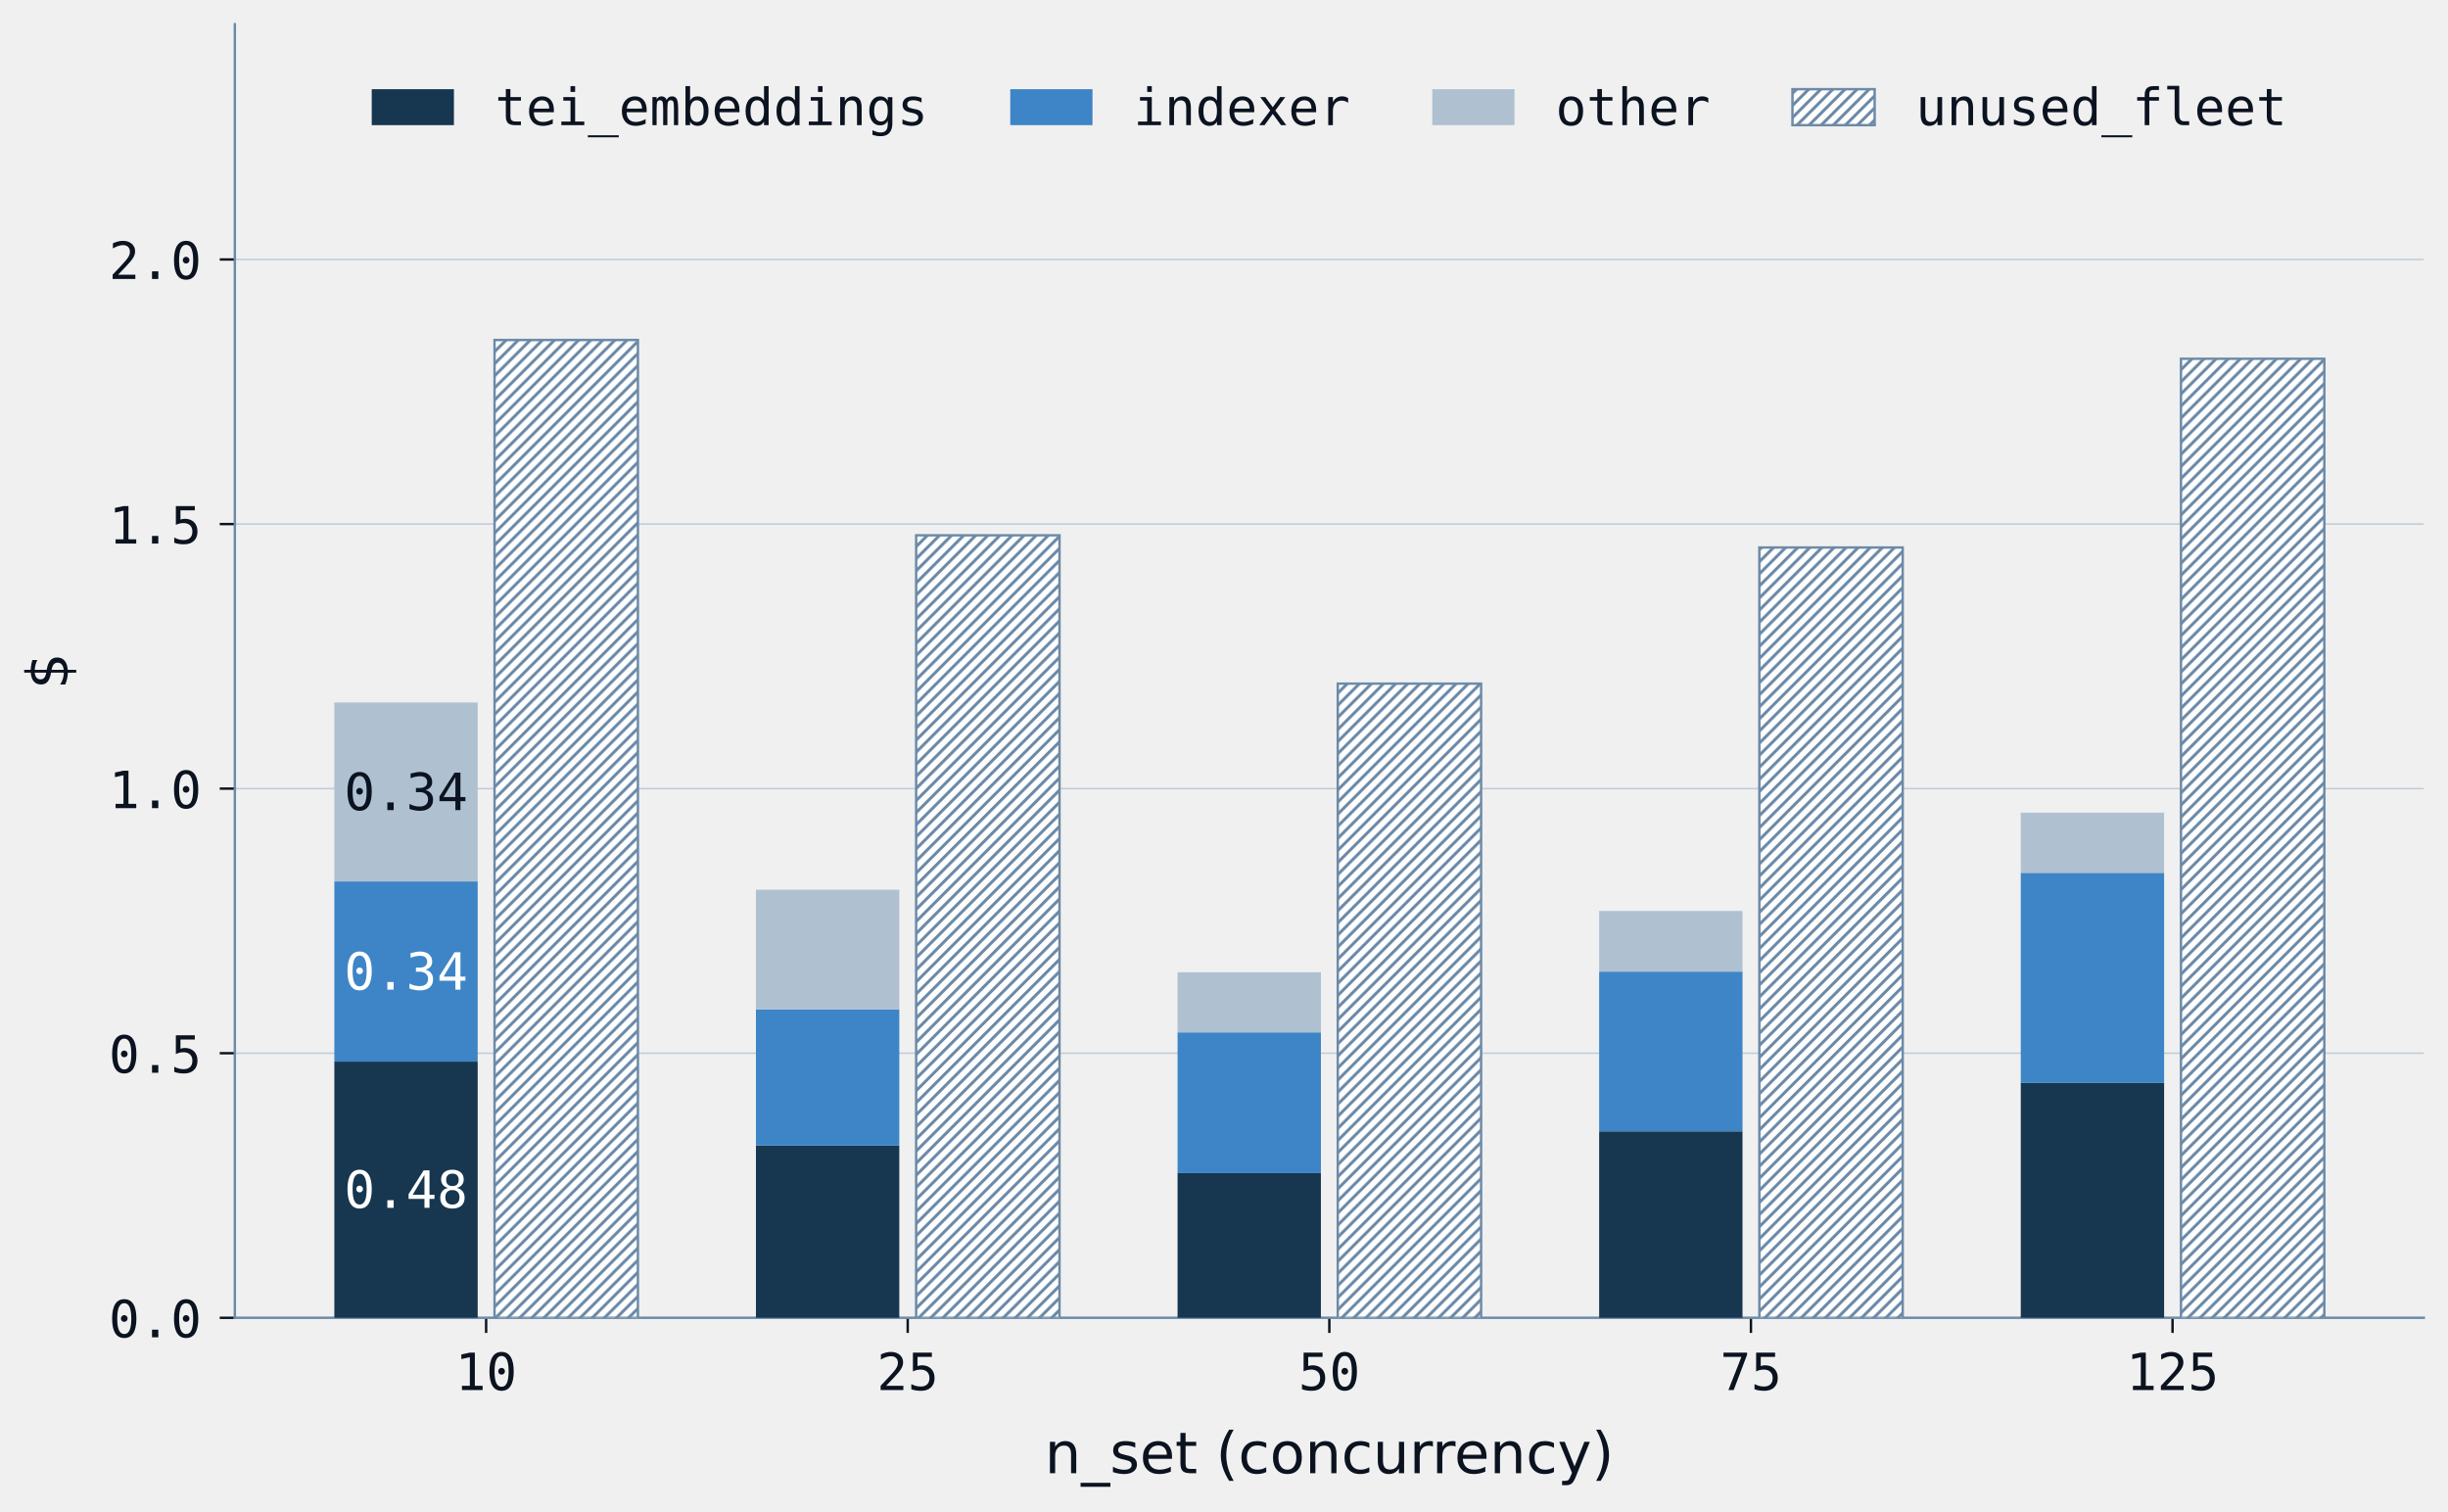
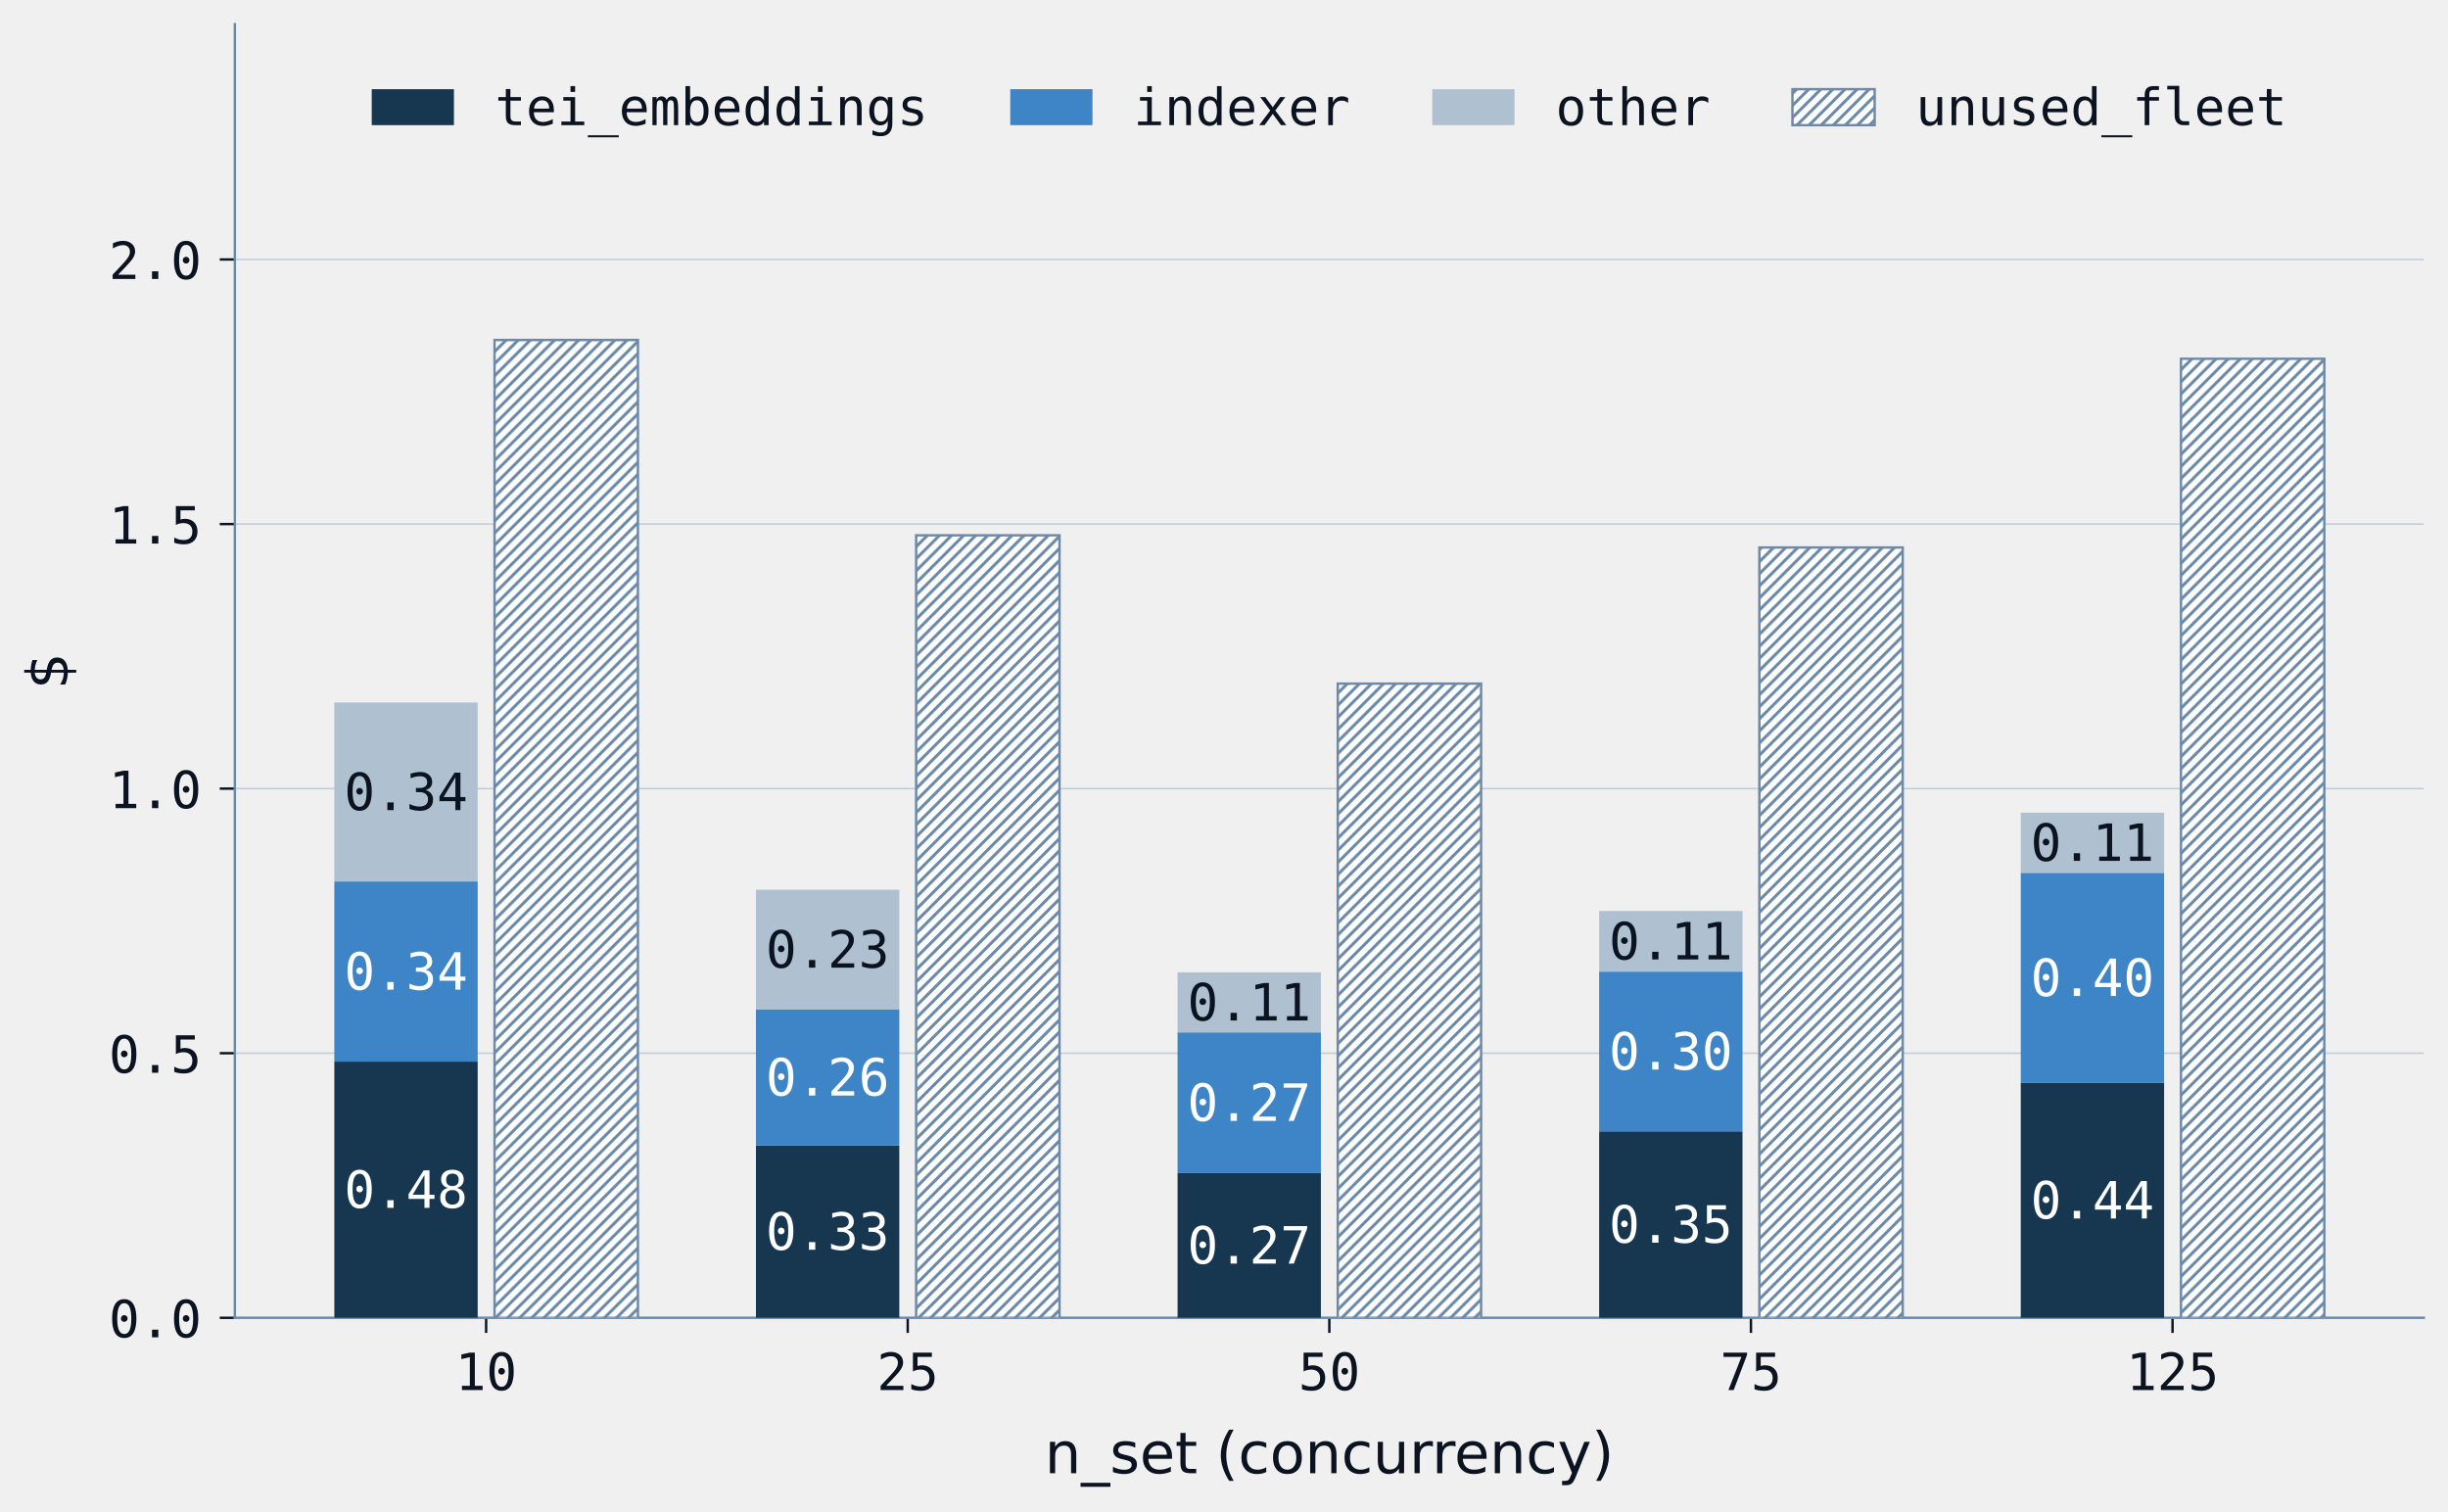
<svg xmlns="http://www.w3.org/2000/svg" xmlns:xlink="http://www.w3.org/1999/xlink" width="1620pt" height="1000pt" viewBox="0 0 1620 1000" version="1.1">
  <defs>
    <style type="text/css">*{stroke-linejoin: round; stroke-linecap: butt}</style>
  </defs>
  <g id="figure_1">
    <g id="patch_1">
      <path d="M 0 1000  L 1620 1000  L 1620 0  L 0 0  L 0 1000  z " style="fill: none" />
    </g>
    <g id="axes_1">
      <g id="patch_2">
        <path d="M 155.41 872  L 1604 872  L 1604 16  L 155.41 16  L 155.41 872  z " style="fill: none" />
      </g>
      <g id="matplotlib.axis_1">
        <g id="xtick_1">
          <g id="line2d_1">
            <defs>
              <path id="m145aa1aebd" d="M 0 0  L 0 10  " style="stroke: #0b1320; stroke-width: 1.6" />
            </defs>
            <g>
              <use xlink:href="#m145aa1aebd" x="321.697" y="872" style="fill: #0b1320; stroke: #0b1320; stroke-width: 1.6" />
            </g>
          </g>
          <g id="text_1">
            <text style="font-size: 34px; font-family: 'IBM Plex Mono', 'DejaVu Sans Mono', 'Bitstream Vera Sans Mono', 'Computer Modern Typewriter', 'Andale Mono', 'Nimbus Mono L', 'Courier New', 'Courier', 'Fixed', 'Terminal', monospace; text-anchor: middle; fill: #0b1320" x="321.697" y="919.832" transform="rotate(-0 321.6967 919.832)">10</text>
          </g>
        </g>
        <g id="xtick_2">
          <g id="line2d_2">
            <g>
              <use xlink:href="#m145aa1aebd" x="600.701" y="872" style="fill: #0b1320; stroke: #0b1320; stroke-width: 1.6" />
            </g>
          </g>
          <g id="text_2">
            <text style="font-size: 34px; font-family: 'IBM Plex Mono', 'DejaVu Sans Mono', 'Bitstream Vera Sans Mono', 'Computer Modern Typewriter', 'Andale Mono', 'Nimbus Mono L', 'Courier New', 'Courier', 'Fixed', 'Terminal', monospace; text-anchor: middle; fill: #0b1320" x="600.701" y="919.832" transform="rotate(-0 600.7009 919.832)">25</text>
          </g>
        </g>
        <g id="xtick_3">
          <g id="line2d_3">
            <g>
              <use xlink:href="#m145aa1aebd" x="879.705" y="872" style="fill: #0b1320; stroke: #0b1320; stroke-width: 1.6" />
            </g>
          </g>
          <g id="text_3">
            <text style="font-size: 34px; font-family: 'IBM Plex Mono', 'DejaVu Sans Mono', 'Bitstream Vera Sans Mono', 'Computer Modern Typewriter', 'Andale Mono', 'Nimbus Mono L', 'Courier New', 'Courier', 'Fixed', 'Terminal', monospace; text-anchor: middle; fill: #0b1320" x="879.705" y="919.832" transform="rotate(-0 879.7051 919.832)">50</text>
          </g>
        </g>
        <g id="xtick_4">
          <g id="line2d_4">
            <g>
              <use xlink:href="#m145aa1aebd" x="1158.709" y="872" style="fill: #0b1320; stroke: #0b1320; stroke-width: 1.6" />
            </g>
          </g>
          <g id="text_4">
            <text style="font-size: 34px; font-family: 'IBM Plex Mono', 'DejaVu Sans Mono', 'Bitstream Vera Sans Mono', 'Computer Modern Typewriter', 'Andale Mono', 'Nimbus Mono L', 'Courier New', 'Courier', 'Fixed', 'Terminal', monospace; text-anchor: middle; fill: #0b1320" x="1158.709" y="919.832" transform="rotate(-0 1158.709 919.832)">75</text>
          </g>
        </g>
        <g id="xtick_5">
          <g id="line2d_5">
            <g>
              <use xlink:href="#m145aa1aebd" x="1437.713" y="872" style="fill: #0b1320; stroke: #0b1320; stroke-width: 1.6" />
            </g>
          </g>
          <g id="text_5">
            <text style="font-size: 34px; font-family: 'IBM Plex Mono', 'DejaVu Sans Mono', 'Bitstream Vera Sans Mono', 'Computer Modern Typewriter', 'Andale Mono', 'Nimbus Mono L', 'Courier New', 'Courier', 'Fixed', 'Terminal', monospace; text-anchor: middle; fill: #0b1320" x="1437.713" y="919.832" transform="rotate(-0 1437.713 919.832)">125</text>
          </g>
        </g>
        <g id="text_6">
          <text style="font-size: 38px; font-family: 'Poppins', sans-serif, 'DejaVu Sans'; text-anchor: middle; fill: #0b1320" x="879.705" y="974.871" transform="rotate(-0 879.7051 974.8711)">n_set  (concurrency)</text>
        </g>
      </g>
      <g id="matplotlib.axis_2">
        <g id="ytick_1">
          <g id="line2d_6">
            <path d="M 155.41 872  L 1604 872  " clip-path="url(#pd21d9b014a)" style="fill: none; stroke: #6c8aa8; stroke-opacity: 0.35; stroke-linecap: square" />
          </g>
          <g id="line2d_7">
            <defs>
              <path id="me648679972" d="M 0 0  L -10 0  " style="stroke: #0b1320; stroke-width: 1.6" />
            </defs>
            <g>
              <use xlink:href="#me648679972" x="155.41" y="872" style="fill: #0b1320; stroke: #0b1320; stroke-width: 1.6" />
            </g>
          </g>
          <g id="text_7">
            <text style="font-size: 34px; font-family: 'IBM Plex Mono', 'DejaVu Sans Mono', 'Bitstream Vera Sans Mono', 'Computer Modern Typewriter', 'Andale Mono', 'Nimbus Mono L', 'Courier New', 'Courier', 'Fixed', 'Terminal', monospace; text-anchor: end; fill: #0b1320" x="133.41" y="884.916" transform="rotate(-0 133.4102 884.916)">0.0</text>
          </g>
        </g>
        <g id="ytick_2">
          <g id="line2d_8">
            <path d="M 155.41 696.923  L 1604 696.923  " clip-path="url(#pd21d9b014a)" style="fill: none; stroke: #6c8aa8; stroke-opacity: 0.35; stroke-linecap: square" />
          </g>
          <g id="line2d_9">
            <g>
              <use xlink:href="#me648679972" x="155.41" y="696.923" style="fill: #0b1320; stroke: #0b1320; stroke-width: 1.6" />
            </g>
          </g>
          <g id="text_8">
            <text style="font-size: 34px; font-family: 'IBM Plex Mono', 'DejaVu Sans Mono', 'Bitstream Vera Sans Mono', 'Computer Modern Typewriter', 'Andale Mono', 'Nimbus Mono L', 'Courier New', 'Courier', 'Fixed', 'Terminal', monospace; text-anchor: end; fill: #0b1320" x="133.41" y="709.839" transform="rotate(-0 133.4102 709.8391)">0.5</text>
          </g>
        </g>
        <g id="ytick_3">
          <g id="line2d_10">
            <path d="M 155.41 521.846  L 1604 521.846  " clip-path="url(#pd21d9b014a)" style="fill: none; stroke: #6c8aa8; stroke-opacity: 0.35; stroke-linecap: square" />
          </g>
          <g id="line2d_11">
            <g>
              <use xlink:href="#me648679972" x="155.41" y="521.846" style="fill: #0b1320; stroke: #0b1320; stroke-width: 1.6" />
            </g>
          </g>
          <g id="text_9">
            <text style="font-size: 34px; font-family: 'IBM Plex Mono', 'DejaVu Sans Mono', 'Bitstream Vera Sans Mono', 'Computer Modern Typewriter', 'Andale Mono', 'Nimbus Mono L', 'Courier New', 'Courier', 'Fixed', 'Terminal', monospace; text-anchor: end; fill: #0b1320" x="133.41" y="534.762" transform="rotate(-0 133.4102 534.7621)">1.0</text>
          </g>
        </g>
        <g id="ytick_4">
          <g id="line2d_12">
            <path d="M 155.41 346.769  L 1604 346.769  " clip-path="url(#pd21d9b014a)" style="fill: none; stroke: #6c8aa8; stroke-opacity: 0.35; stroke-linecap: square" />
          </g>
          <g id="line2d_13">
            <g>
              <use xlink:href="#me648679972" x="155.41" y="346.769" style="fill: #0b1320; stroke: #0b1320; stroke-width: 1.6" />
            </g>
          </g>
          <g id="text_10">
            <text style="font-size: 34px; font-family: 'IBM Plex Mono', 'DejaVu Sans Mono', 'Bitstream Vera Sans Mono', 'Computer Modern Typewriter', 'Andale Mono', 'Nimbus Mono L', 'Courier New', 'Courier', 'Fixed', 'Terminal', monospace; text-anchor: end; fill: #0b1320" x="133.41" y="359.685" transform="rotate(-0 133.4102 359.6852)">1.5</text>
          </g>
        </g>
        <g id="ytick_5">
          <g id="line2d_14">
            <path d="M 155.41 171.692  L 1604 171.692  " clip-path="url(#pd21d9b014a)" style="fill: none; stroke: #6c8aa8; stroke-opacity: 0.35; stroke-linecap: square" />
          </g>
          <g id="line2d_15">
            <g>
              <use xlink:href="#me648679972" x="155.41" y="171.692" style="fill: #0b1320; stroke: #0b1320; stroke-width: 1.6" />
            </g>
          </g>
          <g id="text_11">
            <text style="font-size: 34px; font-family: 'IBM Plex Mono', 'DejaVu Sans Mono', 'Bitstream Vera Sans Mono', 'Computer Modern Typewriter', 'Andale Mono', 'Nimbus Mono L', 'Courier New', 'Courier', 'Fixed', 'Terminal', monospace; text-anchor: end; fill: #0b1320" x="133.41" y="184.608" transform="rotate(-0 133.4102 184.6082)">2.0</text>
          </g>
        </g>
        <g id="text_12">
          <text style="font-size: 38px; font-family: 'Poppins', sans-serif, 'DejaVu Sans'; text-anchor: middle; fill: #0b1320" x="44.874" y="444" transform="rotate(-90 44.87406 444)">$</text>
        </g>
      </g>
      <g id="patch_3">
        <path d="M 155.41 872  L 155.41 16  " style="fill: none; stroke: #6c8aa8; stroke-width: 1.6; stroke-linejoin: miter; stroke-linecap: square" />
      </g>
      <g id="patch_4">
        <path d="M 155.41 872  L 1604 872  " style="fill: none; stroke: #6c8aa8; stroke-width: 1.6; stroke-linejoin: miter; stroke-linecap: square" />
      </g>
      <g id="patch_5">
        <path d="M 221.255 872  L 316.117 872  L 316.117 702.491  L 221.255 702.491  z " clip-path="url(#pd21d9b014a)" style="fill: #17364f" />
      </g>
      <g id="patch_6">
        <path d="M 500.259 872  L 595.121 872  L 595.121 757.99  L 500.259 757.99  z " clip-path="url(#pd21d9b014a)" style="fill: #17364f" />
      </g>
      <g id="patch_7">
        <path d="M 779.264 872  L 874.125 872  L 874.125 776.268  L 779.264 776.268  z " clip-path="url(#pd21d9b014a)" style="fill: #17364f" />
      </g>
      <g id="patch_8">
        <path d="M 1058.268 872  L 1153.129 872  L 1153.129 748.606  L 1058.268 748.606  z " clip-path="url(#pd21d9b014a)" style="fill: #17364f" />
      </g>
      <g id="patch_9">
        <path d="M 1337.272 872  L 1432.133 872  L 1432.133 716.602  L 1337.272 716.602  z " clip-path="url(#pd21d9b014a)" style="fill: #17364f" />
      </g>
      <g id="patch_10">
        <path d="M 221.255 702.491  L 316.117 702.491  L 316.117 583.263  L 221.255 583.263  z " clip-path="url(#pd21d9b014a)" style="fill: #3d85c6" />
      </g>
      <g id="patch_11">
        <path d="M 500.259 757.99  L 595.121 757.99  L 595.121 667.86  L 500.259 667.86  z " clip-path="url(#pd21d9b014a)" style="fill: #3d85c6" />
      </g>
      <g id="patch_12">
        <path d="M 779.264 776.268  L 874.125 776.268  L 874.125 683.127  L 779.264 683.127  z " clip-path="url(#pd21d9b014a)" style="fill: #3d85c6" />
      </g>
      <g id="patch_13">
        <path d="M 1058.268 748.606  L 1153.129 748.606  L 1153.129 642.929  L 1058.268 642.929  z " clip-path="url(#pd21d9b014a)" style="fill: #3d85c6" />
      </g>
      <g id="patch_14">
        <path d="M 1337.272 716.602  L 1432.133 716.602  L 1432.133 577.556  L 1337.272 577.556  z " clip-path="url(#pd21d9b014a)" style="fill: #3d85c6" />
      </g>
      <g id="patch_15">
        <path d="M 221.255 583.263  L 316.117 583.263  L 316.117 464.841  L 221.255 464.841  z " clip-path="url(#pd21d9b014a)" style="fill: #afc1d0" />
      </g>
      <g id="patch_16">
        <path d="M 500.259 667.86  L 595.121 667.86  L 595.121 588.761  L 500.259 588.761  z " clip-path="url(#pd21d9b014a)" style="fill: #afc1d0" />
      </g>
      <g id="patch_17">
        <path d="M 779.264 683.127  L 874.125 683.127  L 874.125 643.385  L 779.264 643.385  z " clip-path="url(#pd21d9b014a)" style="fill: #afc1d0" />
      </g>
      <g id="patch_18">
        <path d="M 1058.268 642.929  L 1153.129 642.929  L 1153.129 602.802  L 1058.268 602.802  z " clip-path="url(#pd21d9b014a)" style="fill: #afc1d0" />
      </g>
      <g id="patch_19">
        <path d="M 1337.272 577.556  L 1432.133 577.556  L 1432.133 537.743  L 1337.272 537.743  z " clip-path="url(#pd21d9b014a)" style="fill: #afc1d0" />
      </g>
      <g id="text_13">
        <text style="font-size: 34px; font-family: 'IBM Plex Mono', 'DejaVu Sans Mono', 'Bitstream Vera Sans Mono', 'Computer Modern Typewriter', 'Andale Mono', 'Nimbus Mono L', 'Courier New', 'Courier', 'Fixed', 'Terminal', monospace; text-anchor: middle; fill: #ffffff" x="268.686" y="799.245" transform="rotate(-0 268.6859 799.2453)">0.48</text>
      </g>
      <g id="text_14">
        <text style="font-size: 34px; font-family: 'IBM Plex Mono', 'DejaVu Sans Mono', 'Bitstream Vera Sans Mono', 'Computer Modern Typewriter', 'Andale Mono', 'Nimbus Mono L', 'Courier New', 'Courier', 'Fixed', 'Terminal', monospace; text-anchor: middle; fill: #ffffff" x="268.686" y="654.877" transform="rotate(-0 268.6859 654.8768)">0.34</text>
      </g>
      <g id="text_15">
        <text style="font-size: 34px; font-family: 'IBM Plex Mono', 'DejaVu Sans Mono', 'Bitstream Vera Sans Mono', 'Computer Modern Typewriter', 'Andale Mono', 'Nimbus Mono L', 'Courier New', 'Courier', 'Fixed', 'Terminal', monospace; text-anchor: middle; fill: #0b1320" x="268.686" y="536.052" transform="rotate(-0 268.6859 536.0521)">0.34</text>
      </g>
+       <g id="text_16">
+         <text style="font-size: 34px; font-family: 'IBM Plex Mono', 'DejaVu Sans Mono', 'Bitstream Vera Sans Mono', 'Computer Modern Typewriter', 'Andale Mono', 'Nimbus Mono L', 'Courier New', 'Courier', 'Fixed', 'Terminal', monospace; text-anchor: middle; fill: #ffffff" x="547.69" y="826.995" transform="rotate(-0 547.6901 826.9949)">0.33</text>
+       </g>
+       <g id="text_17">
+         <text style="font-size: 34px; font-family: 'IBM Plex Mono', 'DejaVu Sans Mono', 'Bitstream Vera Sans Mono', 'Computer Modern Typewriter', 'Andale Mono', 'Nimbus Mono L', 'Courier New', 'Courier', 'Fixed', 'Terminal', monospace; text-anchor: middle; fill: #ffffff" x="547.69" y="724.925" transform="rotate(-0 547.6901 724.9251)">0.26</text>
+       </g>
+       <g id="text_18">
+         <text style="font-size: 34px; font-family: 'IBM Plex Mono', 'DejaVu Sans Mono', 'Bitstream Vera Sans Mono', 'Computer Modern Typewriter', 'Andale Mono', 'Nimbus Mono L', 'Courier New', 'Courier', 'Fixed', 'Terminal', monospace; text-anchor: middle; fill: #0b1320" x="547.69" y="640.31" transform="rotate(-0 547.6901 640.3104)">0.23</text>
+       </g>
+       <g id="text_19">
+         <text style="font-size: 34px; font-family: 'IBM Plex Mono', 'DejaVu Sans Mono', 'Bitstream Vera Sans Mono', 'Computer Modern Typewriter', 'Andale Mono', 'Nimbus Mono L', 'Courier New', 'Courier', 'Fixed', 'Terminal', monospace; text-anchor: middle; fill: #ffffff" x="826.694" y="836.134" transform="rotate(-0 826.6943 836.134)">0.27</text>
+       </g>
+       <g id="text_20">
+         <text style="font-size: 34px; font-family: 'IBM Plex Mono', 'DejaVu Sans Mono', 'Bitstream Vera Sans Mono', 'Computer Modern Typewriter', 'Andale Mono', 'Nimbus Mono L', 'Courier New', 'Courier', 'Fixed', 'Terminal', monospace; text-anchor: middle; fill: #ffffff" x="826.694" y="741.697" transform="rotate(-0 826.6943 741.6975)">0.27</text>
+       </g>
+       <g id="text_21">
+         <text style="font-size: 34px; font-family: 'IBM Plex Mono', 'DejaVu Sans Mono', 'Bitstream Vera Sans Mono', 'Computer Modern Typewriter', 'Andale Mono', 'Nimbus Mono L', 'Courier New', 'Courier', 'Fixed', 'Terminal', monospace; text-anchor: middle; fill: #0b1320" x="826.694" y="675.256" transform="rotate(-0 826.6943 675.2558)">0.11</text>
+       </g>
+       <g id="text_22">
+         <text style="font-size: 34px; font-family: 'IBM Plex Mono', 'DejaVu Sans Mono', 'Bitstream Vera Sans Mono', 'Computer Modern Typewriter', 'Andale Mono', 'Nimbus Mono L', 'Courier New', 'Courier', 'Fixed', 'Terminal', monospace; text-anchor: middle; fill: #ffffff" x="1105.698" y="822.303" transform="rotate(-0 1105.698 822.3029)">0.35</text>
+       </g>
+       <g id="text_23">
+         <text style="font-size: 34px; font-family: 'IBM Plex Mono', 'DejaVu Sans Mono', 'Bitstream Vera Sans Mono', 'Computer Modern Typewriter', 'Andale Mono', 'Nimbus Mono L', 'Courier New', 'Courier', 'Fixed', 'Terminal', monospace; text-anchor: middle; fill: #ffffff" x="1105.698" y="707.768" transform="rotate(-0 1105.698 707.7675)">0.30</text>
+       </g>
+       <g id="text_24">
+         <text style="font-size: 34px; font-family: 'IBM Plex Mono', 'DejaVu Sans Mono', 'Bitstream Vera Sans Mono', 'Computer Modern Typewriter', 'Andale Mono', 'Nimbus Mono L', 'Courier New', 'Courier', 'Fixed', 'Terminal', monospace; text-anchor: middle; fill: #0b1320" x="1105.698" y="634.866" transform="rotate(-0 1105.698 634.8655)">0.11</text>
+       </g>
+       <g id="text_25">
+         <text style="font-size: 34px; font-family: 'IBM Plex Mono', 'DejaVu Sans Mono', 'Bitstream Vera Sans Mono', 'Computer Modern Typewriter', 'Andale Mono', 'Nimbus Mono L', 'Courier New', 'Courier', 'Fixed', 'Terminal', monospace; text-anchor: middle; fill: #ffffff" x="1384.703" y="806.301" transform="rotate(-0 1384.703 806.3009)">0.44</text>
+       </g>
+       <g id="text_26">
+         <text style="font-size: 34px; font-family: 'IBM Plex Mono', 'DejaVu Sans Mono', 'Bitstream Vera Sans Mono', 'Computer Modern Typewriter', 'Andale Mono', 'Nimbus Mono L', 'Courier New', 'Courier', 'Fixed', 'Terminal', monospace; text-anchor: middle; fill: #ffffff" x="1384.703" y="659.079" transform="rotate(-0 1384.703 659.0786)">0.40</text>
+       </g>
+       <g id="text_27">
+         <text style="font-size: 34px; font-family: 'IBM Plex Mono', 'DejaVu Sans Mono', 'Bitstream Vera Sans Mono', 'Computer Modern Typewriter', 'Andale Mono', 'Nimbus Mono L', 'Courier New', 'Courier', 'Fixed', 'Terminal', monospace; text-anchor: middle; fill: #0b1320" x="1384.703" y="569.649" transform="rotate(-0 1384.703 569.6493)">0.11</text>
+       </g>
      <g id="patch_20">
        <path d="M 327.277 872  L 422.138 872  L 422.138 224.986  L 327.277 224.986  z " clip-path="url(#pd21d9b014a)" style="fill: url(#h4d67ab31f8); stroke: #6c8aa8; stroke-width: 1.6; stroke-linejoin: miter" />
      </g>
      <g id="patch_21">
        <path d="M 606.281 872  L 701.142 872  L 701.142 354.227  L 606.281 354.227  z " clip-path="url(#pd21d9b014a)" style="fill: url(#h4d67ab31f8); stroke: #6c8aa8; stroke-width: 1.6; stroke-linejoin: miter" />
      </g>
      <g id="patch_22">
        <path d="M 885.285 872  L 980.147 872  L 980.147 452.376  L 885.285 452.376  z " clip-path="url(#pd21d9b014a)" style="fill: url(#h4d67ab31f8); stroke: #6c8aa8; stroke-width: 1.6; stroke-linejoin: miter" />
      </g>
      <g id="patch_23">
        <path d="M 1164.289 872  L 1259.151 872  L 1259.151 362.316  L 1164.289 362.316  z " clip-path="url(#pd21d9b014a)" style="fill: url(#h4d67ab31f8); stroke: #6c8aa8; stroke-width: 1.6; stroke-linejoin: miter" />
      </g>
      <g id="patch_24">
        <path d="M 1443.294 872  L 1538.155 872  L 1538.155 237.416  L 1443.294 237.416  z " clip-path="url(#pd21d9b014a)" style="fill: url(#h4d67ab31f8); stroke: #6c8aa8; stroke-width: 1.6; stroke-linejoin: miter" />
      </g>
      <g id="legend_1">
        <g id="patch_25">
          <path d="M 245.993 82.815  L 300.393 82.815  L 300.393 59.015  L 245.993 59.015  z " style="fill: #17364f" />
        </g>
-         <g id="text_16">
+         <g id="text_28">
          <text style="font-size: 34px; font-family: 'IBM Plex Mono', 'DejaVu Sans Mono', 'Bitstream Vera Sans Mono', 'Computer Modern Typewriter', 'Andale Mono', 'Nimbus Mono L', 'Courier New', 'Courier', 'Fixed', 'Terminal', monospace; text-anchor: start; fill: #0b1320" x="327.593" y="82.815" transform="rotate(-0 327.5929 82.81531)">tei_embeddings</text>
        </g>
        <g id="patch_26">
          <path d="M 668.56 82.815  L 722.96 82.815  L 722.96 59.015  L 668.56 59.015  z " style="fill: #3d85c6" />
        </g>
-         <g id="text_17">
+         <g id="text_29">
          <text style="font-size: 34px; font-family: 'IBM Plex Mono', 'DejaVu Sans Mono', 'Bitstream Vera Sans Mono', 'Computer Modern Typewriter', 'Andale Mono', 'Nimbus Mono L', 'Courier New', 'Courier', 'Fixed', 'Terminal', monospace; text-anchor: start; fill: #0b1320" x="750.16" y="82.815" transform="rotate(-0 750.1598 82.81531)">indexer</text>
        </g>
        <g id="patch_27">
          <path d="M 947.843 82.815  L 1002.243 82.815  L 1002.243 59.015  L 947.843 59.015  z " style="fill: #afc1d0" />
        </g>
-         <g id="text_18">
+         <g id="text_30">
          <text style="font-size: 34px; font-family: 'IBM Plex Mono', 'DejaVu Sans Mono', 'Bitstream Vera Sans Mono', 'Computer Modern Typewriter', 'Andale Mono', 'Nimbus Mono L', 'Courier New', 'Courier', 'Fixed', 'Terminal', monospace; text-anchor: start; fill: #0b1320" x="1029.443" y="82.815" transform="rotate(-0 1029.443 82.81531)">other</text>
        </g>
        <g id="patch_28">
          <path d="M 1186.189 82.815  L 1240.589 82.815  L 1240.589 59.015  L 1186.189 59.015  z " style="fill: url(#h4d67ab31f8); stroke: #6c8aa8; stroke-width: 1.6; stroke-linejoin: miter" />
        </g>
-         <g id="text_19">
+         <g id="text_31">
          <text style="font-size: 34px; font-family: 'IBM Plex Mono', 'DejaVu Sans Mono', 'Bitstream Vera Sans Mono', 'Computer Modern Typewriter', 'Andale Mono', 'Nimbus Mono L', 'Courier New', 'Courier', 'Fixed', 'Terminal', monospace; text-anchor: start; fill: #0b1320" x="1267.789" y="82.815" transform="rotate(-0 1267.789 82.81531)">unused_fleet</text>
        </g>
      </g>
    </g>
  </g>
  <defs>
    <clipPath id="pd21d9b014a">
      <rect x="155.41" y="16" width="1448.59" height="856" />
    </clipPath>
  </defs>
  <defs>
    <pattern id="h4d67ab31f8" patternUnits="userSpaceOnUse" x="0" y="0" width="72" height="72">
      <rect x="0" y="0" width="73" height="73" fill="#ffffff" />
      <path d="M -36 36  L 36 -36  M -32 40  L 40 -32  M -28 44  L 44 -28  M -24 48  L 48 -24  M -20 52  L 52 -20  M -16 56  L 56 -16  M -12 60  L 60 -12  M -8 64  L 64 -8  M -4 68  L 68 -4  M 0 72  L 72 0  M 4 76  L 76 4  M 8 80  L 80 8  M 12 84  L 84 12  M 16 88  L 88 16  M 20 92  L 92 20  M 24 96  L 96 24  M 28 100  L 100 28  M 32 104  L 104 32  M 36 108  L 108 36  " style="fill: #6c8aa8; stroke: #6c8aa8; stroke-width: 2.0; stroke-linecap: butt; stroke-linejoin: miter" />
    </pattern>
  </defs>
</svg>
